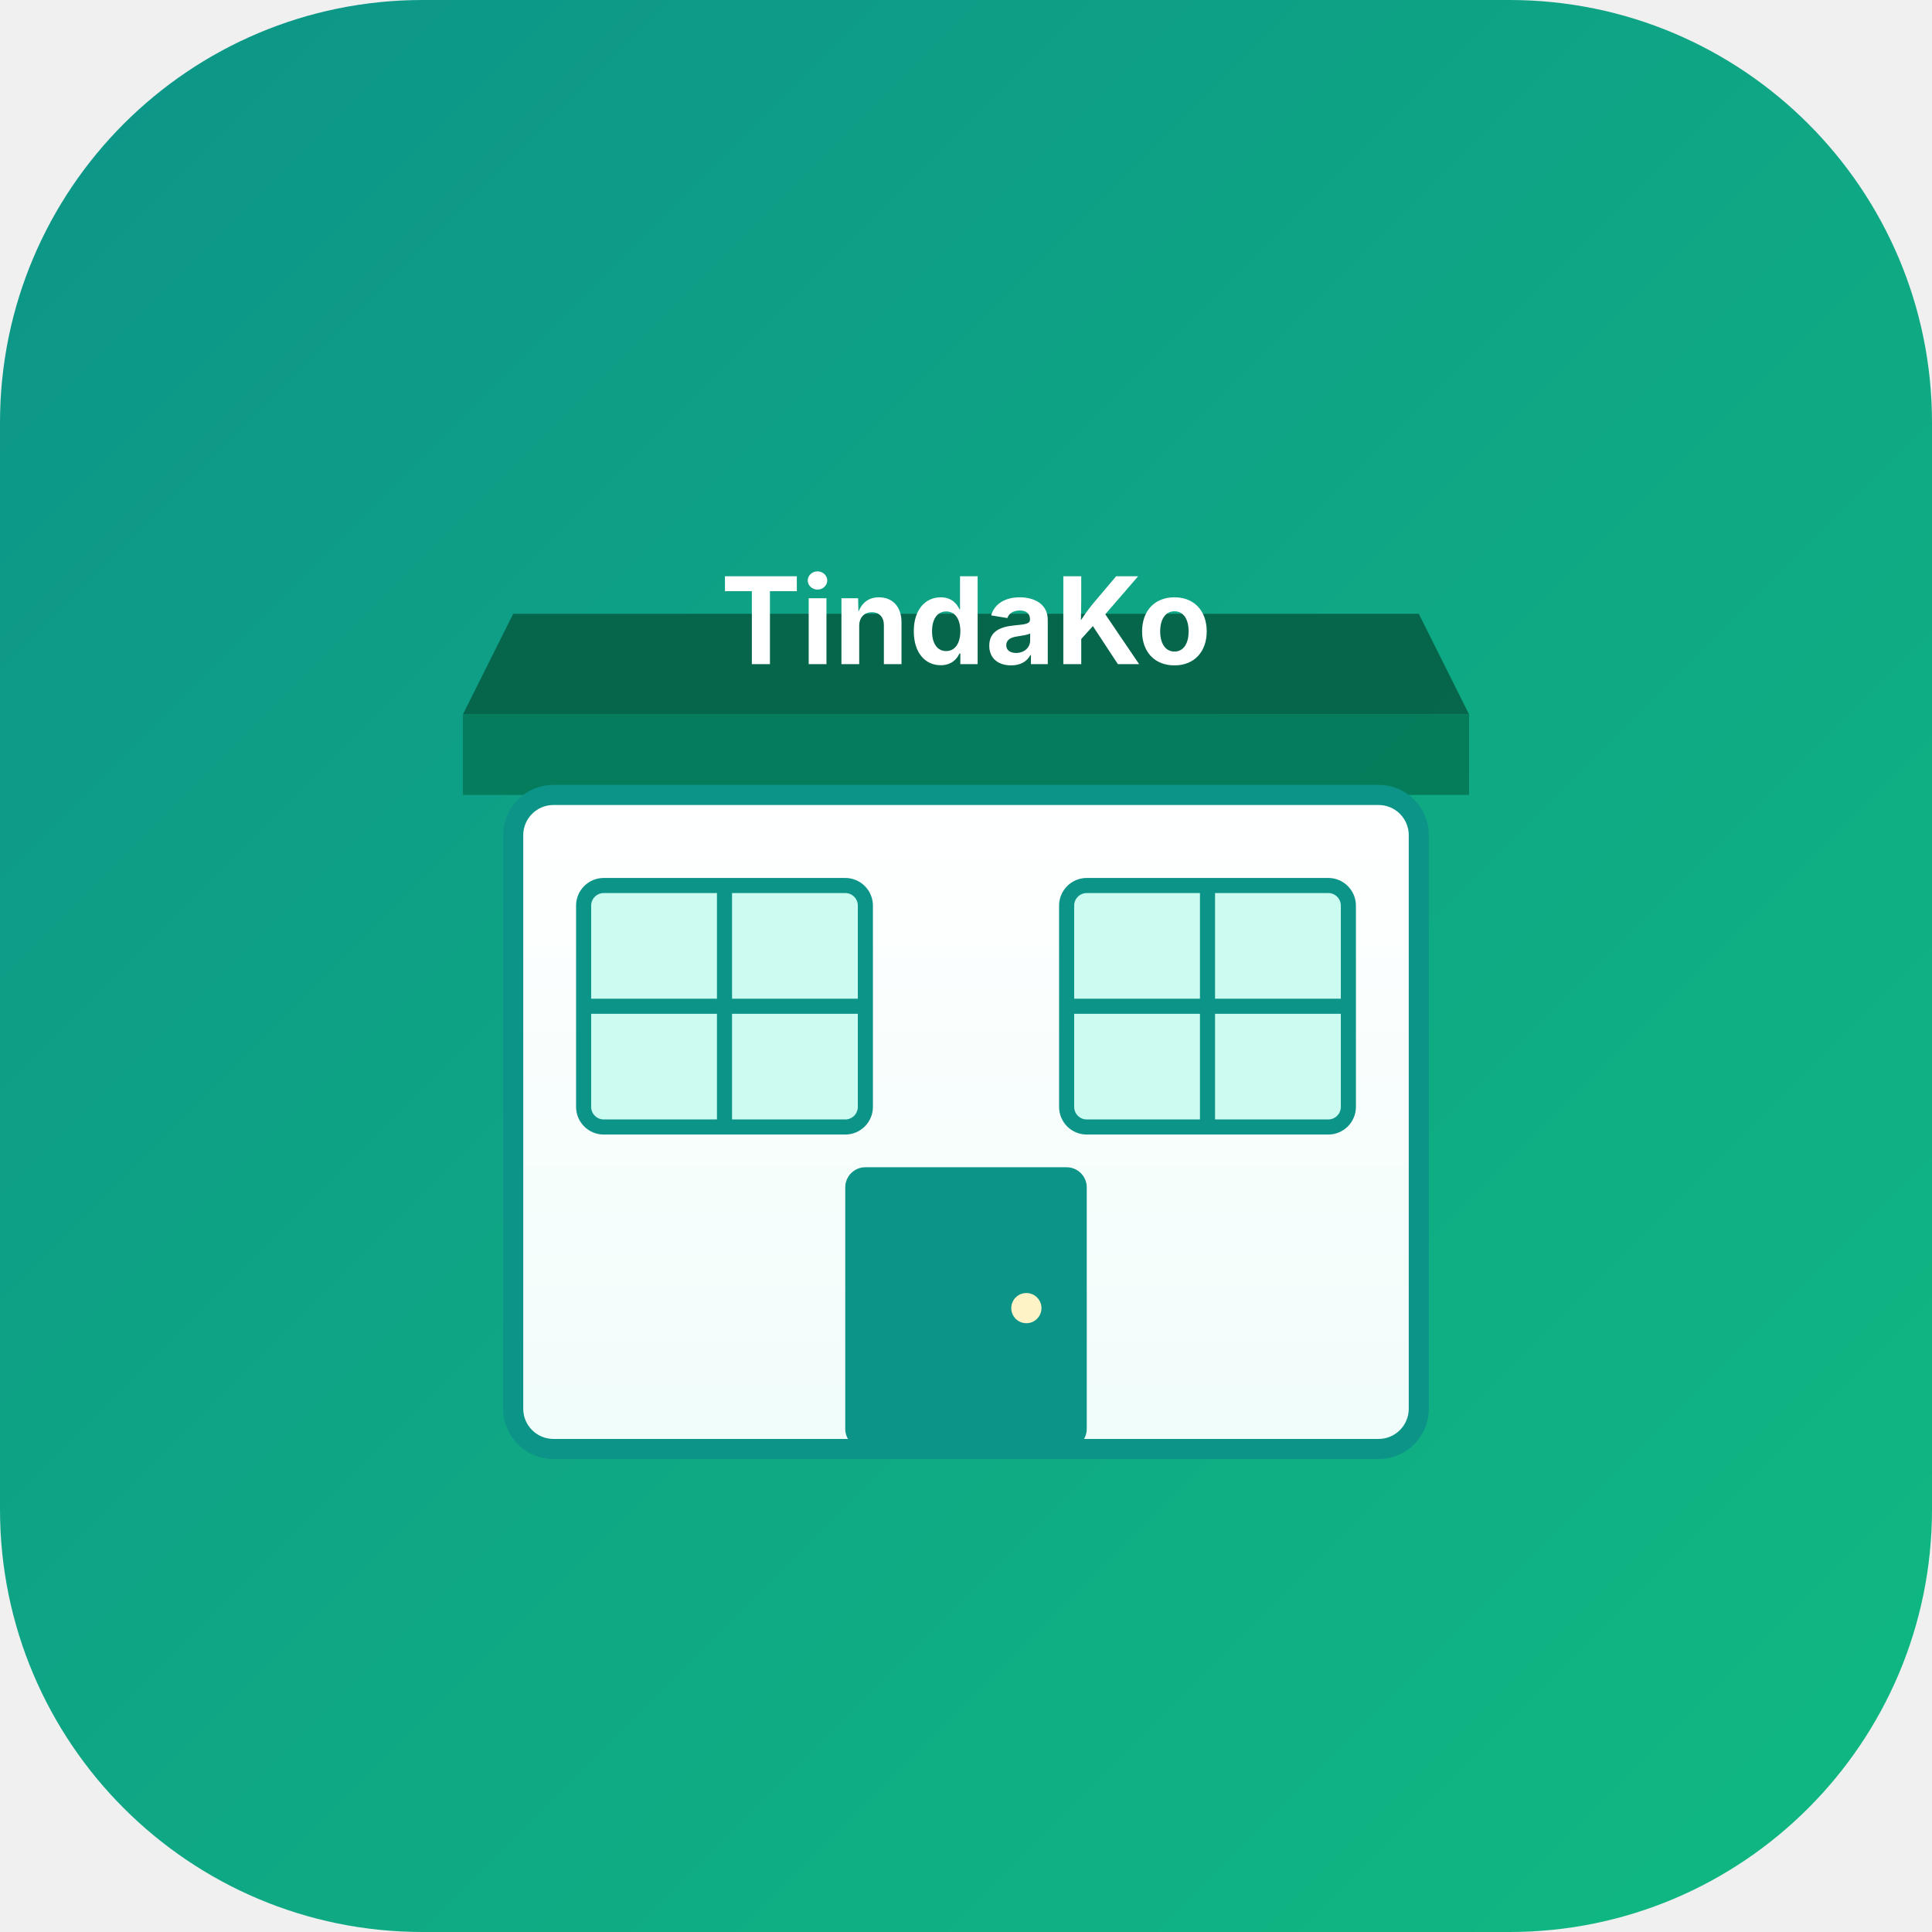
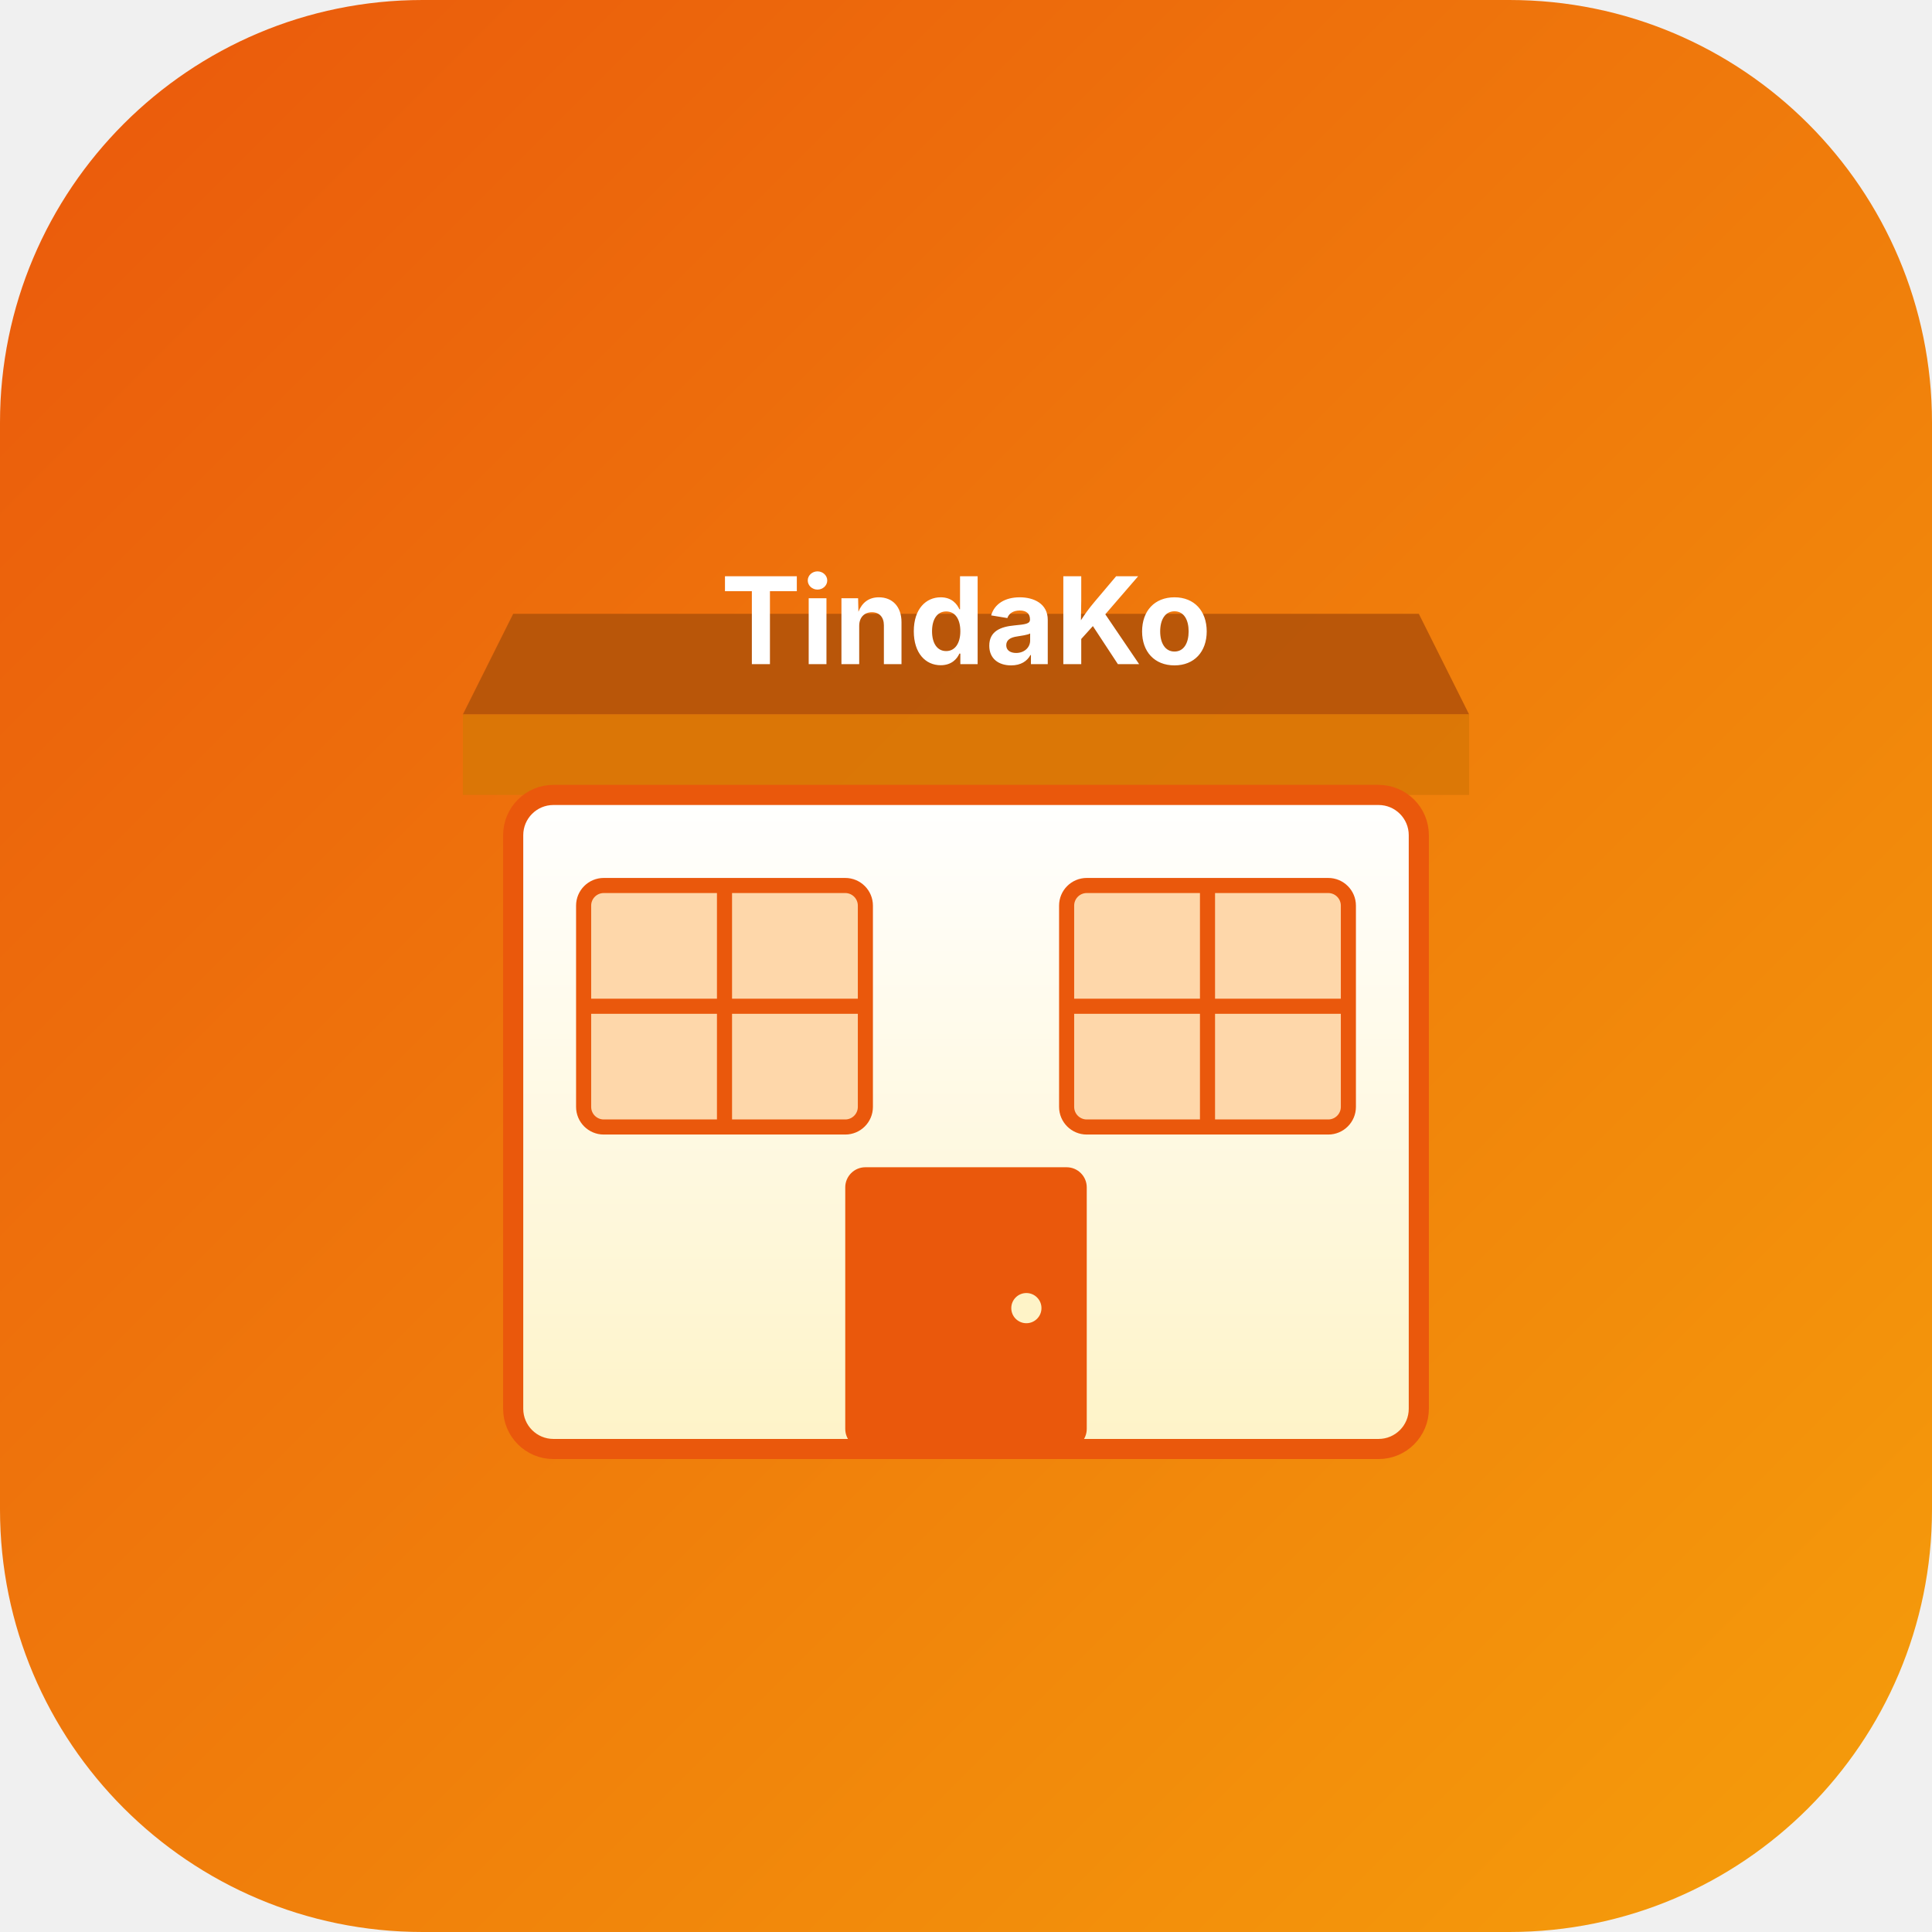
<svg xmlns="http://www.w3.org/2000/svg" width="192" height="192" viewBox="0 0 192 192">
  <defs>
    <linearGradient id="bgGradient" x1="0%" y1="0%" x2="100%" y2="100%">
-       <stop offset="0%" style="stop-color:#0d9488;stop-opacity:1" />
-       <stop offset="100%" style="stop-color:#10b981;stop-opacity:1" />
+       <stop offset="0%" style="stop-color:#ea580c;stop-opacity:1" />
+       <stop offset="100%" style="stop-color:#f59e0b;stop-opacity:1" />
    </linearGradient>
    <linearGradient id="storeGradient" x1="0%" y1="0%" x2="0%" y2="100%">
      <stop offset="0%" style="stop-color:#ffffff;stop-opacity:1" />
-       <stop offset="100%" style="stop-color:#f0fdfa;stop-opacity:1" />
+       <stop offset="100%" style="stop-color:#fef3c7;stop-opacity:1" />
    </linearGradient>
  </defs>
  <rect width="192" height="192" fill="url(#bgGradient)" rx="42" />
  <g transform="translate(96, 96)">
-     <path d="M -45 -35 L -50 -25 L 50 -25 L 45 -35 Z" fill="#065f46" opacity="0.9" />
-     <rect x="-50" y="-25" width="100" height="8" fill="#047857" opacity="0.9" />
-     <rect x="-45" y="-17" width="90" height="65" fill="url(#storeGradient)" stroke="#0d9488" stroke-width="2" rx="4" />
-     <rect x="-38" y="-8" width="28" height="24" fill="#ccfbf1" stroke="#0d9488" stroke-width="1.5" rx="2" />
-     <line x1="-24" y1="-8" x2="-24" y2="16" stroke="#0d9488" stroke-width="1.5" />
-     <line x1="-38" y1="4" x2="-10" y2="4" stroke="#0d9488" stroke-width="1.5" />
-     <rect x="10" y="-8" width="28" height="24" fill="#ccfbf1" stroke="#0d9488" stroke-width="1.5" rx="2" />
-     <line x1="24" y1="-8" x2="24" y2="16" stroke="#0d9488" stroke-width="1.5" />
-     <line x1="10" y1="4" x2="38" y2="4" stroke="#0d9488" stroke-width="1.5" />
-     <rect x="-12" y="20" width="24" height="28" fill="#0d9488" rx="2" />
+     <path d="M -45 -35 L -50 -25 L 50 -25 L 45 -35 Z" fill="#b45309" opacity="0.9" />
+     <rect x="-50" y="-25" width="100" height="8" fill="#d97706" opacity="0.9" />
+     <rect x="-45" y="-17" width="90" height="65" fill="url(#storeGradient)" stroke="#ea580c" stroke-width="2" rx="4" />
+     <rect x="-38" y="-8" width="28" height="24" fill="#fed7aa" stroke="#ea580c" stroke-width="1.5" rx="2" />
+     <line x1="-24" y1="-8" x2="-24" y2="16" stroke="#ea580c" stroke-width="1.5" />
+     <line x1="-38" y1="4" x2="-10" y2="4" stroke="#ea580c" stroke-width="1.5" />
+     <rect x="10" y="-8" width="28" height="24" fill="#fed7aa" stroke="#ea580c" stroke-width="1.5" rx="2" />
+     <line x1="24" y1="-8" x2="24" y2="16" stroke="#ea580c" stroke-width="1.5" />
+     <line x1="10" y1="4" x2="38" y2="4" stroke="#ea580c" stroke-width="1.5" />
+     <rect x="-12" y="20" width="24" height="28" fill="#ea580c" rx="2" />
    <circle cx="6" cy="34" r="1.5" fill="#fef3c7" />
    <text x="0" y="-30" font-family="system-ui, -apple-system, sans-serif" font-size="12" font-weight="700" fill="white" text-anchor="middle">TindaKo</text>
  </g>
</svg>
